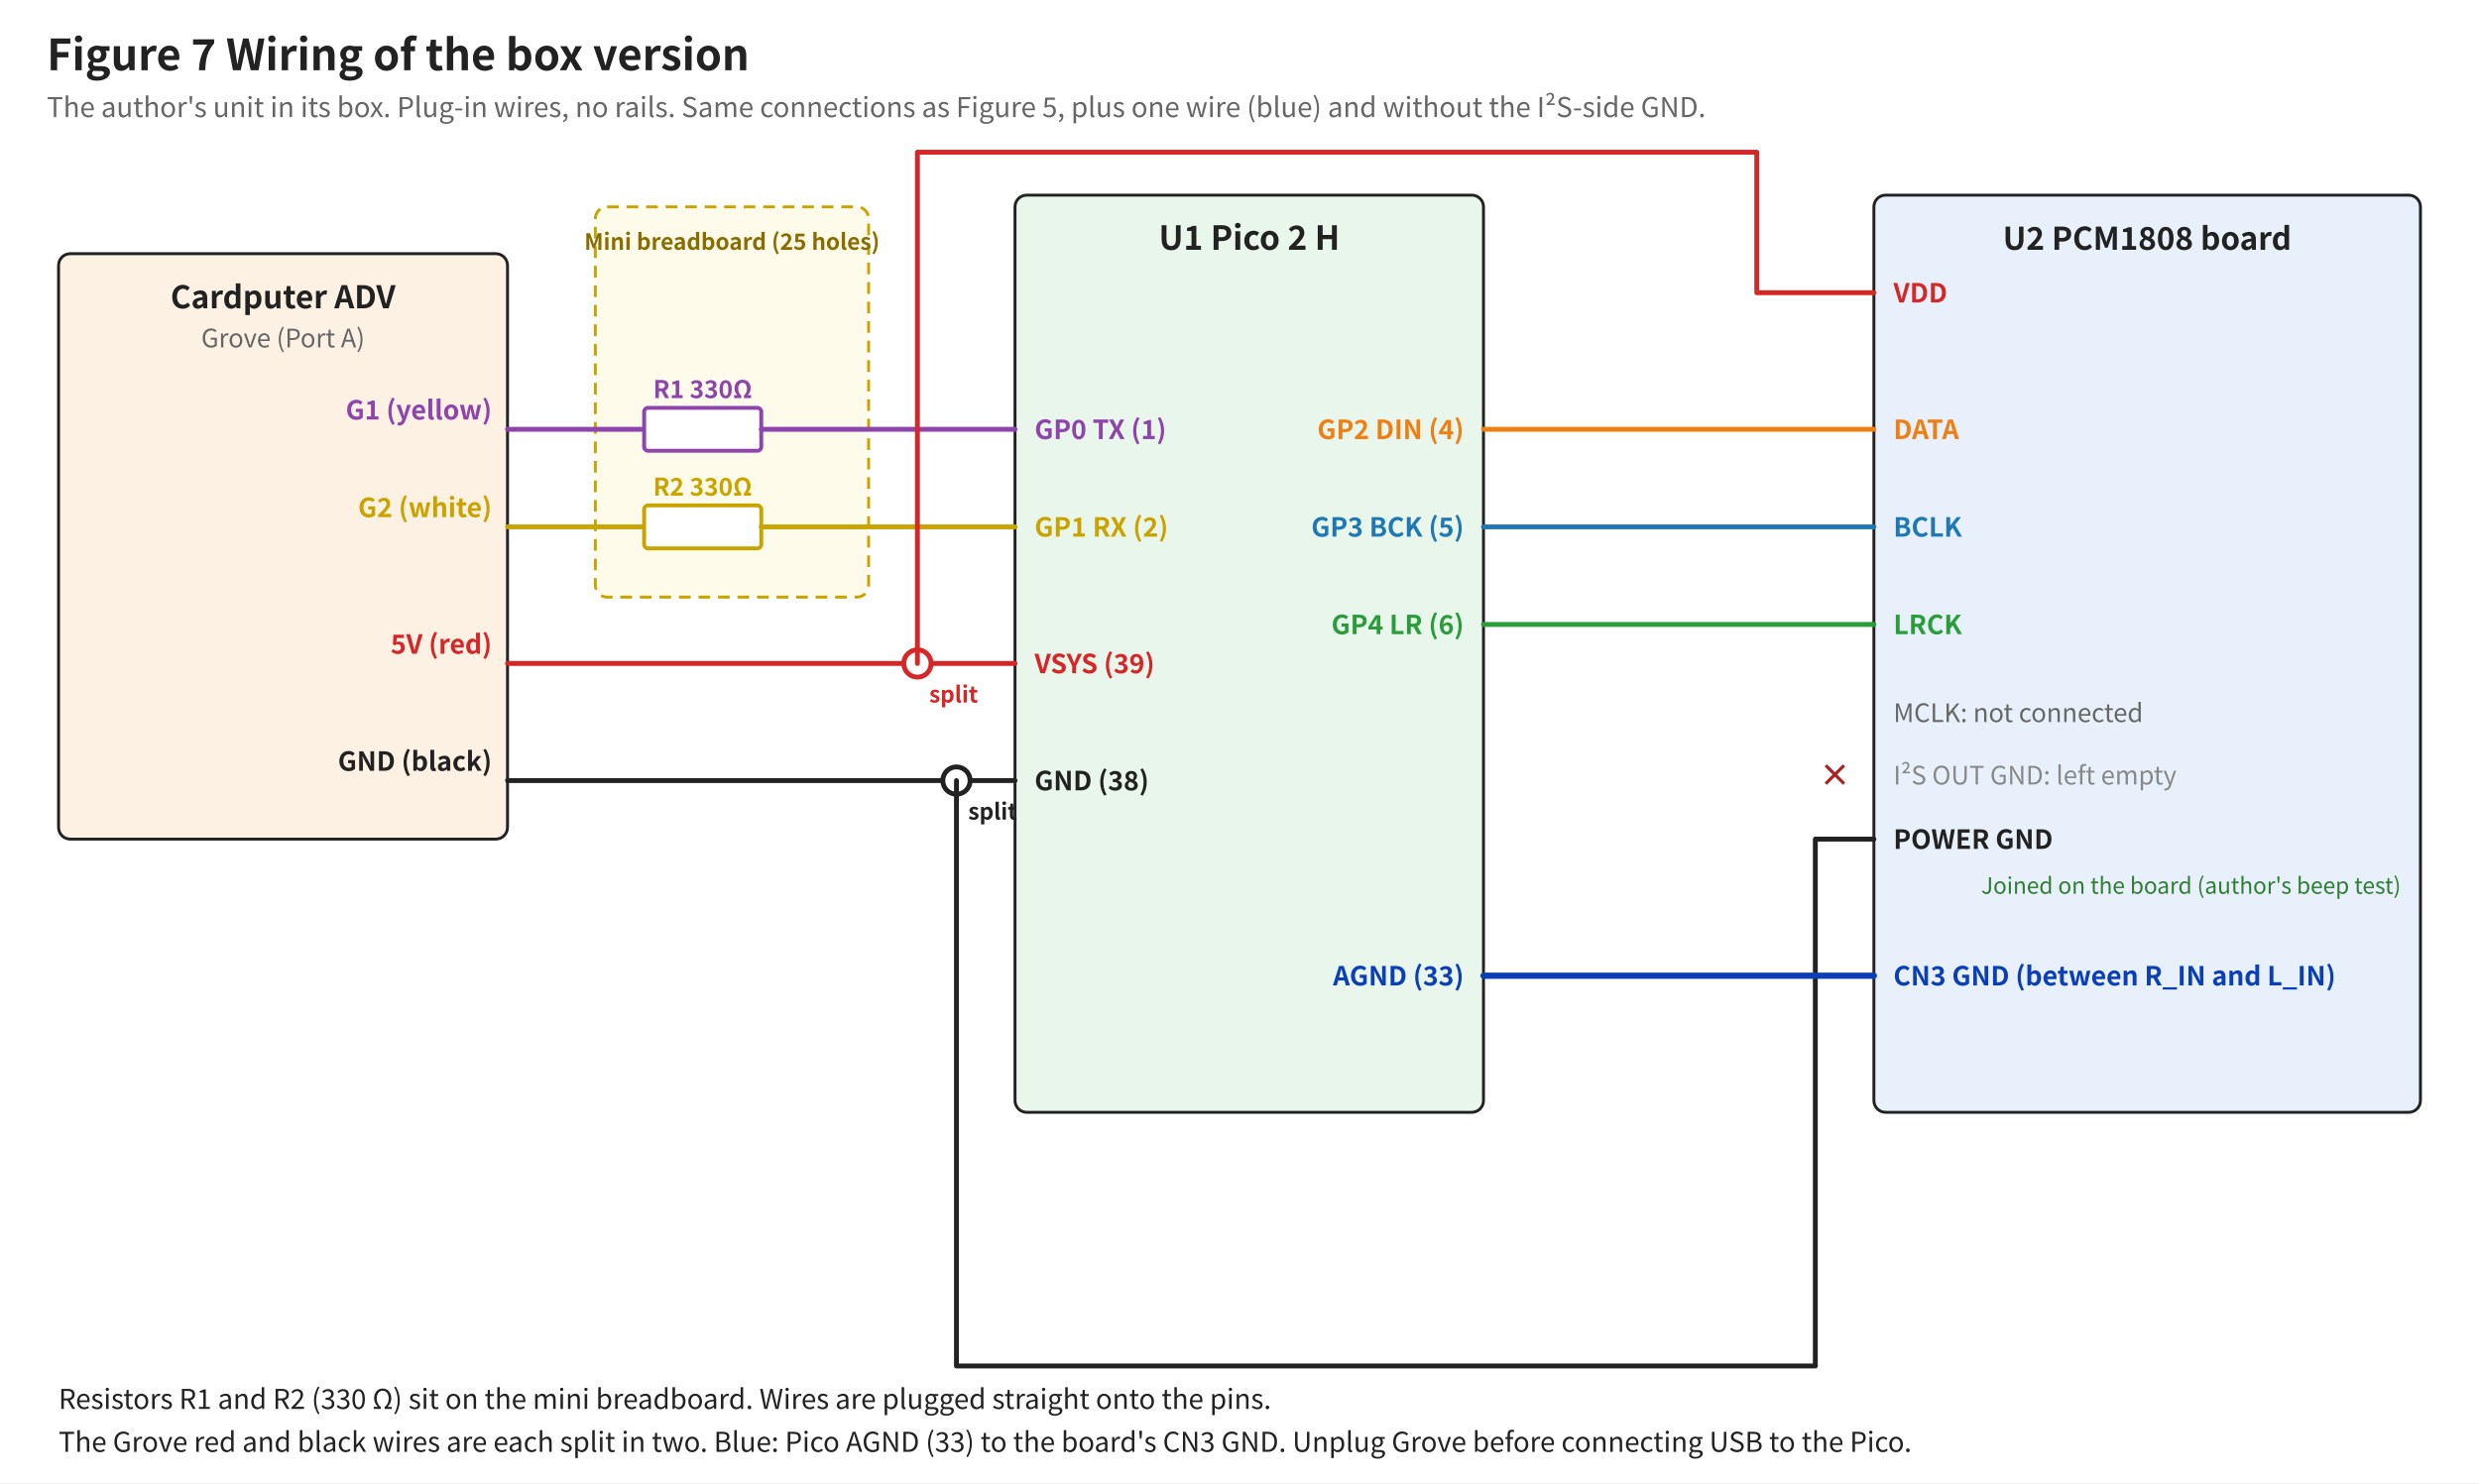
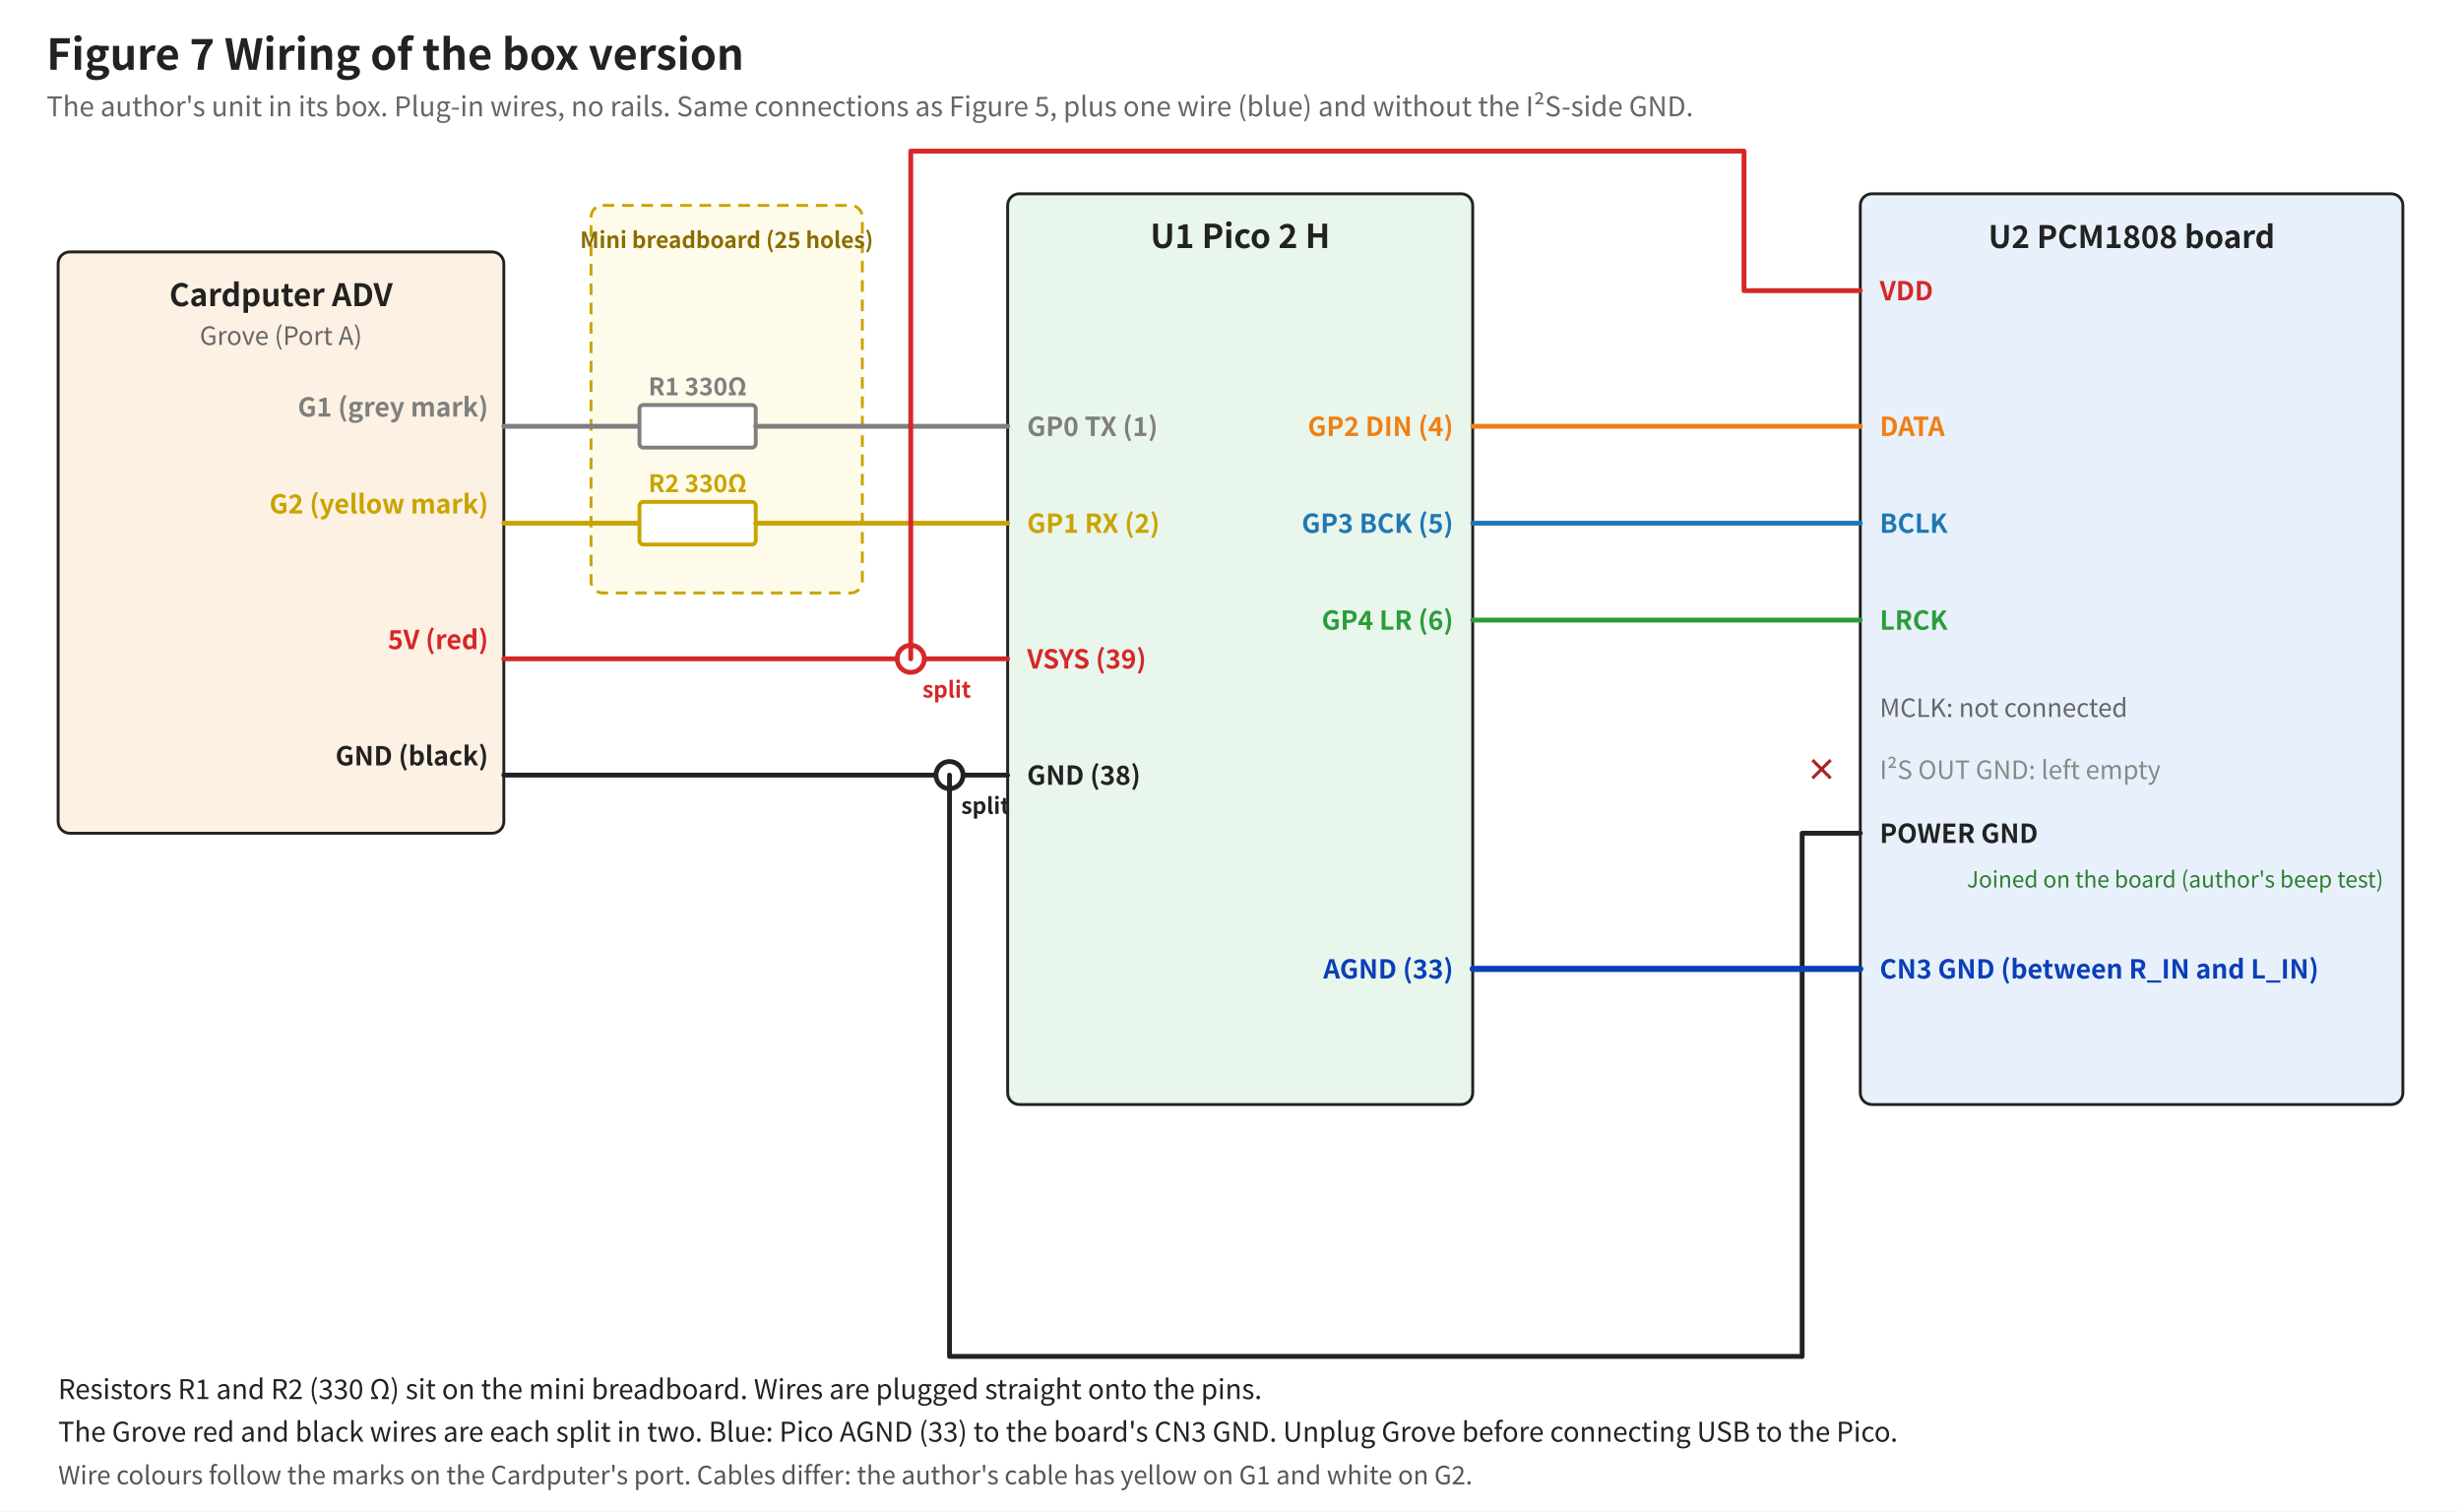
- <svg xmlns="http://www.w3.org/2000/svg" viewBox="0 0 1270 760" width="1270" height="760" font-family="'Hiragino Sans','Hiragino Kaku Gothic ProN','Noto Sans CJK JP','Noto Sans JP','Yu Gothic',Meiryo,sans-serif">
-   <rect width="1270" height="760" fill="#ffffff" />
+ <svg xmlns="http://www.w3.org/2000/svg" viewBox="0 0 1270 780" width="1270" height="780" font-family="'Hiragino Sans','Hiragino Kaku Gothic ProN','Noto Sans CJK JP','Noto Sans JP','Yu Gothic',Meiryo,sans-serif">
+   <rect width="1270" height="780" fill="#ffffff" />
  <text x="24" y="36" font-size="22" fill="#222" font-weight="700">Figure 7  Wiring of the box version</text>
  <text x="24" y="60" font-size="14" fill="#666">The author's unit in its box. Plug-in wires, no rails. Same connections as Figure 5, plus one wire (blue) and without the I²S-side GND.</text>
  <rect x="30" y="130" width="230" height="300" rx="6" fill="#fdf1e3" stroke="#222" stroke-width="1.5" />
  <text x="145" y="158" font-size="16" fill="#222" text-anchor="middle" font-weight="700">Cardputer ADV</text>
  <text x="145" y="178" font-size="13" fill="#666" text-anchor="middle" font-weight="400">Grove (Port A)</text>
  <rect x="305" y="106" width="140" height="200" rx="6" fill="#fffbea" stroke="#c9a400" stroke-width="1.5" stroke-dasharray="6 4" />
  <text x="375" y="128" font-size="11.5" fill="#8a6d00" text-anchor="middle" font-weight="700">Mini breadboard (25 holes)</text>
  <rect x="520" y="100" width="240" height="470" rx="6" fill="#e9f6ec" stroke="#222" stroke-width="1.5" />
  <text x="640" y="128" font-size="17" fill="#222" text-anchor="middle" font-weight="700">U1  Pico 2 H</text>
  <rect x="960" y="100" width="280" height="470" rx="6" fill="#e8f1fb" stroke="#222" stroke-width="1.5" />
  <text x="1100" y="128" font-size="16" fill="#222" text-anchor="middle" font-weight="700">U2  PCM1808 board</text>
-   <text x="252" y="215" font-size="13.5" fill="#8e44ad" text-anchor="end" font-weight="700">G1 (yellow)</text>
-   <path d="M260 220 L330 220" fill="none" stroke="#8e44ad" stroke-width="2.5" stroke-linecap="round" stroke-linejoin="round" />
-   <rect x="330" y="209" width="60" height="22" rx="2" fill="#fff" stroke="#8e44ad" stroke-width="2" />
-   <text x="360" y="204" font-size="12.5" fill="#8e44ad" text-anchor="middle" font-weight="700">R1 330Ω</text>
-   <path d="M390 220 L520 220" fill="none" stroke="#8e44ad" stroke-width="2.5" stroke-linecap="round" stroke-linejoin="round" />
-   <text x="530" y="225" font-size="13.5" fill="#8e44ad" text-anchor="start" font-weight="700">GP0 TX (1)</text>
-   <text x="252" y="265" font-size="13.5" fill="#c9a400" text-anchor="end" font-weight="700">G2 (white)</text>
+   <text x="252" y="215" font-size="13.5" fill="#7f7f7f" text-anchor="end" font-weight="700">G1 (grey mark)</text>
+   <path d="M260 220 L330 220" fill="none" stroke="#7f7f7f" stroke-width="2.5" stroke-linecap="round" stroke-linejoin="round" />
+   <rect x="330" y="209" width="60" height="22" rx="2" fill="#fff" stroke="#7f7f7f" stroke-width="2" />
+   <text x="360" y="204" font-size="12.5" fill="#7f7f7f" text-anchor="middle" font-weight="700">R1 330Ω</text>
+   <path d="M390 220 L520 220" fill="none" stroke="#7f7f7f" stroke-width="2.5" stroke-linecap="round" stroke-linejoin="round" />
+   <text x="530" y="225" font-size="13.5" fill="#7f7f7f" text-anchor="start" font-weight="700">GP0 TX (1)</text>
+   <text x="252" y="265" font-size="13.5" fill="#c9a400" text-anchor="end" font-weight="700">G2 (yellow mark)</text>
  <path d="M260 270 L330 270" fill="none" stroke="#c9a400" stroke-width="2.5" stroke-linecap="round" stroke-linejoin="round" />
  <rect x="330" y="259" width="60" height="22" rx="2" fill="#fff" stroke="#c9a400" stroke-width="2" />
  <text x="360" y="254" font-size="12.5" fill="#c9a400" text-anchor="middle" font-weight="700">R2 330Ω</text>
  <path d="M390 270 L520 270" fill="none" stroke="#c9a400" stroke-width="2.5" stroke-linecap="round" stroke-linejoin="round" />
  <text x="530" y="275" font-size="13.5" fill="#c9a400" text-anchor="start" font-weight="700">GP1 RX (2)</text>
  <text x="252" y="335" font-size="13.5" fill="#d62728" text-anchor="end" font-weight="700">5V (red)</text>
  <path d="M260 340 L520 340" fill="none" stroke="#d62728" stroke-width="2.5" stroke-linecap="round" stroke-linejoin="round" />
  <text x="530" y="345" font-size="13.5" fill="#d62728" text-anchor="start" font-weight="700">VSYS (39)</text>
  <circle cx="470" cy="340" r="7" fill="#fff" stroke="#d62728" stroke-width="2.5" />
  <text x="476" y="360" font-size="11.5" fill="#d62728" text-anchor="start" font-weight="700">split</text>
  <path d="M470 340 L470 78 L900 78 L900 150 L960 150" fill="none" stroke="#d62728" stroke-width="2.5" stroke-linecap="round" stroke-linejoin="round" />
  <text x="970" y="155" font-size="13.5" fill="#d62728" text-anchor="start" font-weight="700">VDD</text>
  <text x="252" y="395" font-size="13.5" fill="#222222" text-anchor="end" font-weight="700">GND (black)</text>
  <path d="M260 400 L520 400" fill="none" stroke="#222222" stroke-width="2.5" stroke-linecap="round" stroke-linejoin="round" />
  <text x="530" y="405" font-size="13.5" fill="#222222" text-anchor="start" font-weight="700">GND (38)</text>
  <circle cx="490" cy="400" r="7" fill="#fff" stroke="#222222" stroke-width="2.5" />
  <text x="496" y="420" font-size="11.5" fill="#222222" text-anchor="start" font-weight="700">split</text>
  <path d="M490 400 L490 700 L930 700 L930 430 L960 430" fill="none" stroke="#222222" stroke-width="2.5" stroke-linecap="round" stroke-linejoin="round" />
  <text x="970" y="435" font-size="13.5" fill="#222222" text-anchor="start" font-weight="700">POWER GND</text>
  <text x="750" y="225" font-size="13.5" fill="#f07f13" text-anchor="end" font-weight="700">GP2 DIN (4)</text>
  <path d="M760 220 L960 220" fill="none" stroke="#f07f13" stroke-width="2.5" stroke-linecap="round" stroke-linejoin="round" />
  <text x="970" y="225" font-size="13.5" fill="#f07f13" text-anchor="start" font-weight="700">DATA</text>
  <text x="750" y="275" font-size="13.5" fill="#1f77b4" text-anchor="end" font-weight="700">GP3 BCK (5)</text>
  <path d="M760 270 L960 270" fill="none" stroke="#1f77b4" stroke-width="2.5" stroke-linecap="round" stroke-linejoin="round" />
  <text x="970" y="275" font-size="13.5" fill="#1f77b4" text-anchor="start" font-weight="700">BCLK</text>
  <text x="750" y="325" font-size="13.5" fill="#2a9d3a" text-anchor="end" font-weight="700">GP4 LR (6)</text>
  <path d="M760 320 L960 320" fill="none" stroke="#2a9d3a" stroke-width="2.5" stroke-linecap="round" stroke-linejoin="round" />
  <text x="970" y="325" font-size="13.5" fill="#2a9d3a" text-anchor="start" font-weight="700">LRCK</text>
  <text x="970" y="370" font-size="13" fill="#666" text-anchor="start" font-weight="400">MCLK: not connected</text>
  <text x="970" y="402" font-size="13" fill="#888" text-anchor="start" font-weight="400">I²S OUT GND: left empty</text>
  <text x="948" y="403" font-size="16" fill="#aa2222" text-anchor="end" font-weight="700">×</text>
  <text x="1230" y="458" font-size="11.5" fill="#2e7d32" text-anchor="end" font-weight="400">Joined on the board (author's beep test)</text>
  <text x="750" y="505" font-size="13.5" fill="#0b3fb8" text-anchor="end" font-weight="700">AGND (33)</text>
  <path d="M760 500 L960 500" fill="none" stroke="#0b3fb8" stroke-width="3.2" stroke-linecap="round" stroke-linejoin="round" />
  <text x="970" y="505" font-size="13.5" fill="#0b3fb8" text-anchor="start" font-weight="700">CN3 GND (between R_IN and L_IN)</text>
  <text x="30" y="722" font-size="14" fill="#222" text-anchor="start" font-weight="400">Resistors R1 and R2 (330 Ω) sit on the mini breadboard. Wires are plugged straight onto the pins.</text>
  <text x="30" y="744" font-size="14" fill="#222" text-anchor="start" font-weight="400">The Grove red and black wires are each split in two. Blue: Pico AGND (33) to the board's CN3 GND.  Unplug Grove before connecting USB to the Pico.</text>
+   <text x="30" y="766" font-size="13" fill="#555" text-anchor="start" font-weight="400">Wire colours follow the marks on the Cardputer's port. Cables differ: the author's cable has yellow on G1 and white on G2.</text>
</svg>
